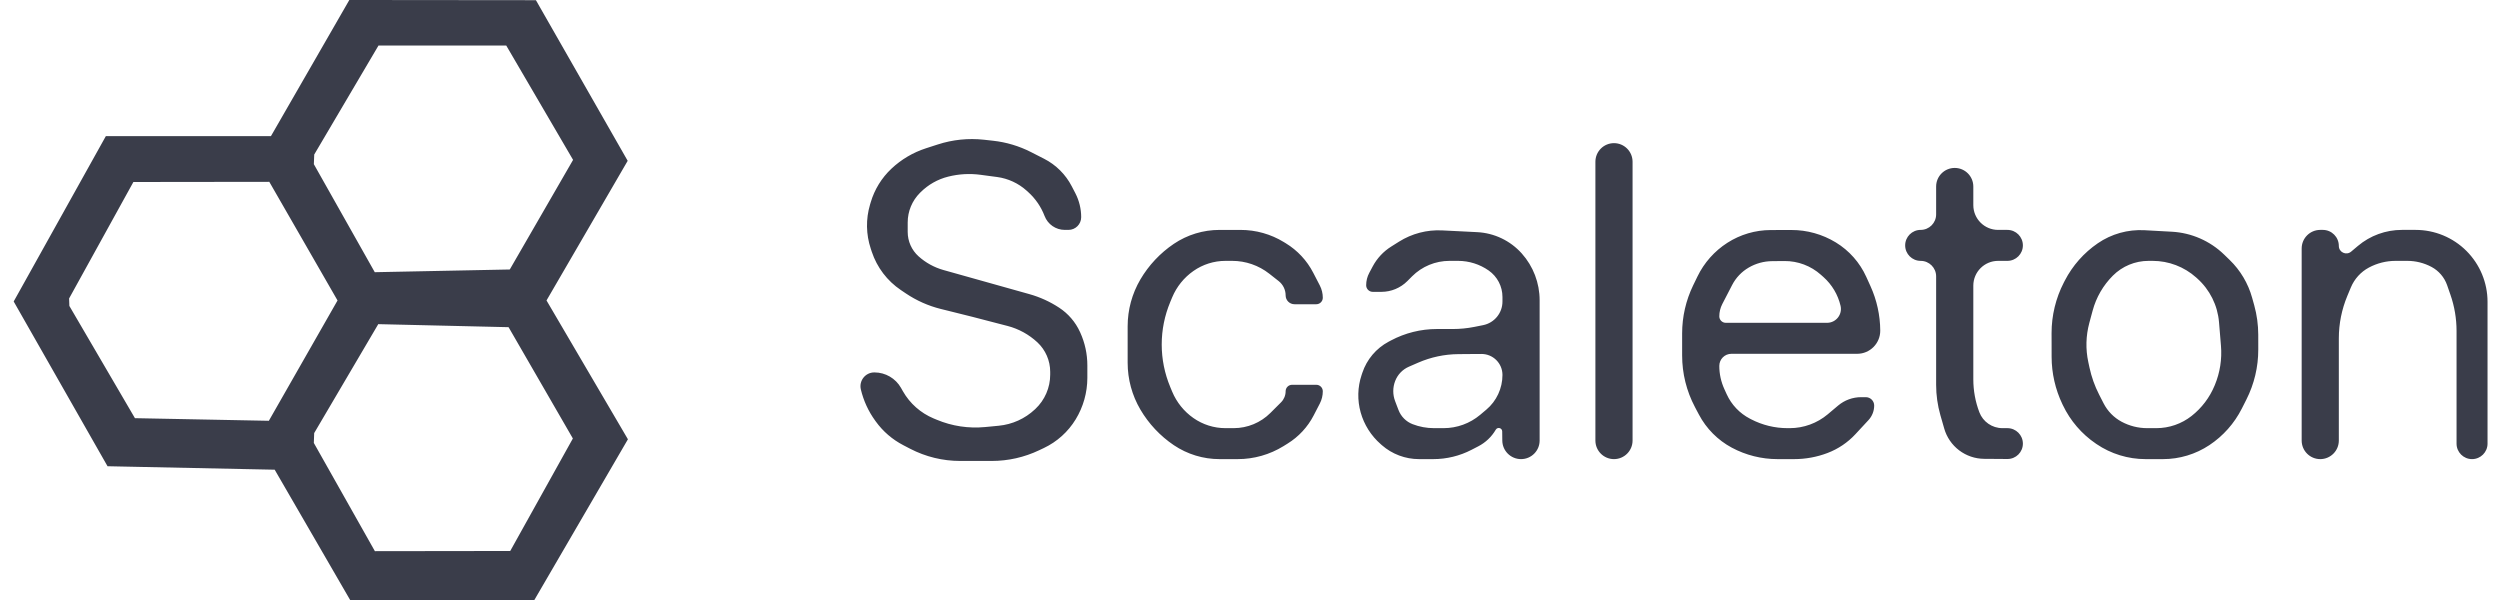
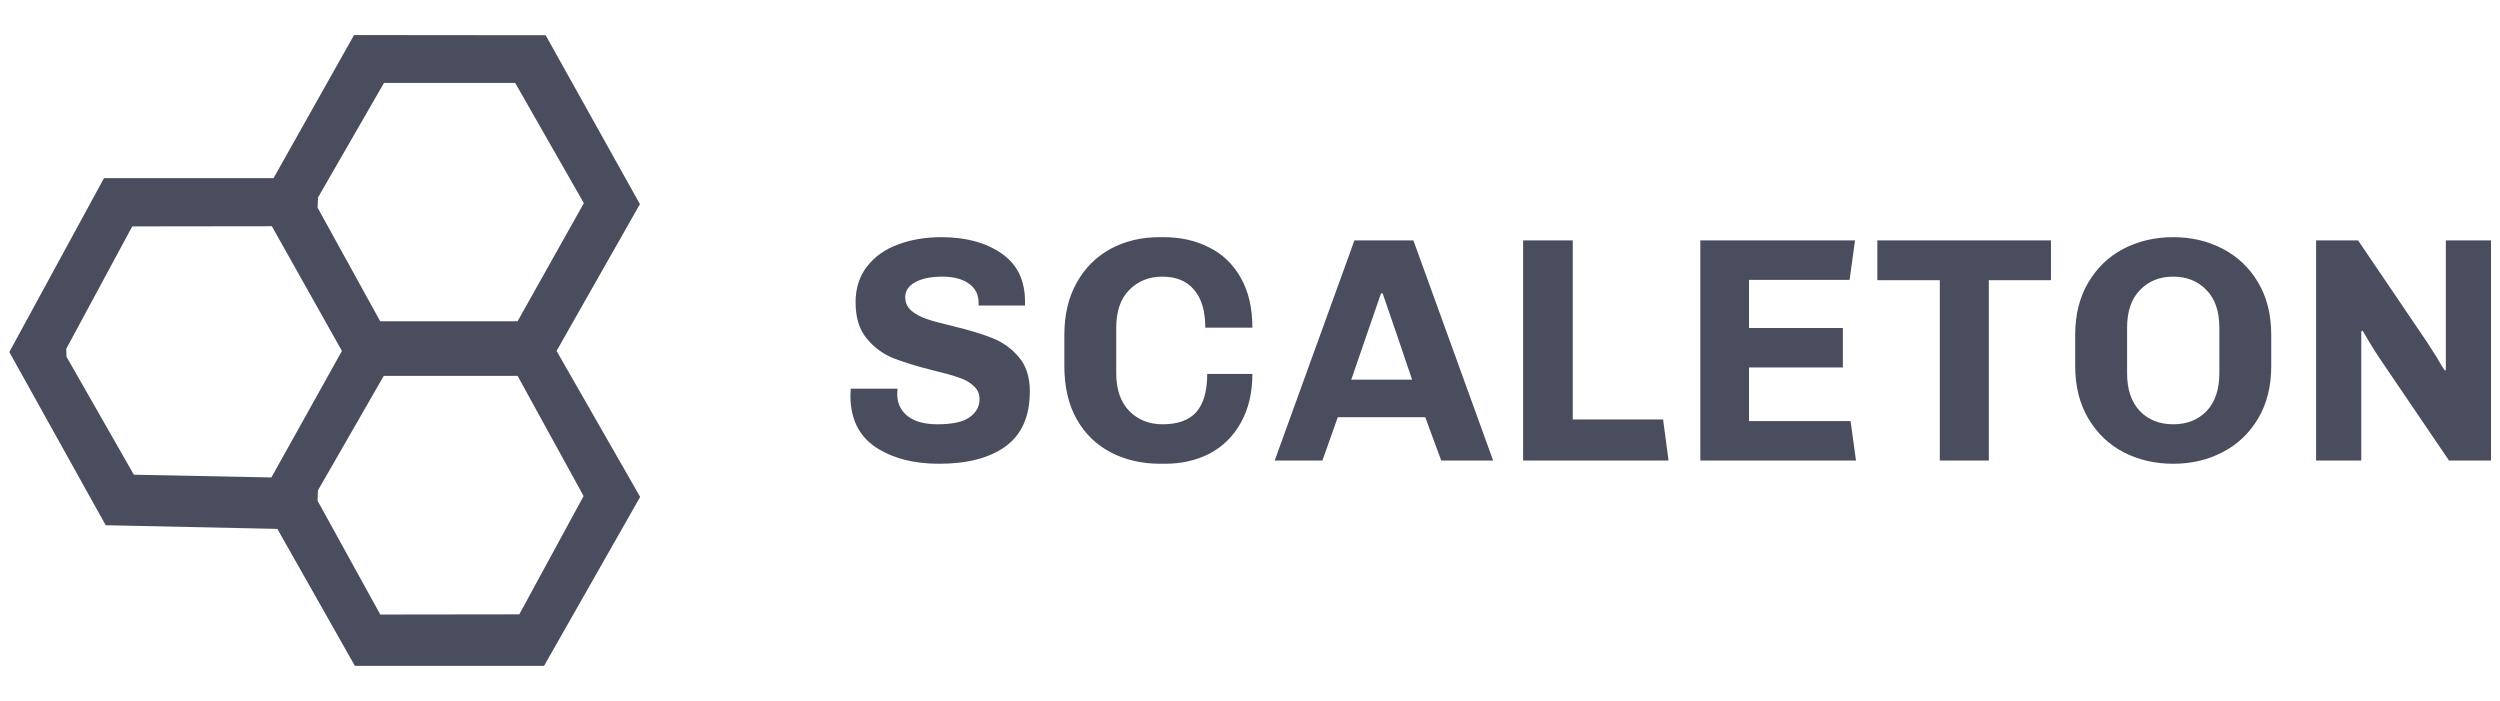
- <svg xmlns="http://www.w3.org/2000/svg" width="150" height="36" viewBox="0 0 150 36" fill="none">
-   <path fill-rule="evenodd" clip-rule="evenodd" d="M21.538 0L20.959 -0L20.671 0.501L16.258 8.166H6.94H6.352L6.066 8.679L1.096 17.596L0.821 18.088L1.1 18.578L6.171 27.481L6.452 27.974L7.019 27.986L16.481 28.182L20.72 35.502L21.009 36H21.586H31.486H32.061L32.35 35.503L37.381 26.862L37.675 26.357L37.38 25.853L32.791 18.027L37.371 10.147L37.661 9.649L37.375 9.148L32.442 0.514L32.155 0.01L31.575 0.01L21.538 0ZM16.158 10.91L20.252 18.028L16.131 25.247L8.096 25.09L4.162 18.357L4.146 17.907L8.003 10.92L16.158 10.91ZM18.83 26.577L18.851 25.984L22.696 19.449L30.515 19.631L34.372 26.309L30.614 33.059L22.493 33.07L18.83 26.577ZM30.587 16.169L22.486 16.332L18.831 9.851L18.854 9.271L22.71 2.731H30.374L34.385 9.593L30.587 16.169ZM56.002 8.753L55.552 8.899C54.782 9.149 54.077 9.565 53.487 10.12C52.9 10.671 52.471 11.368 52.243 12.14L52.2 12.284C51.945 13.146 51.961 14.065 52.245 14.917L52.299 15.081L52.308 15.108C52.62 16.046 53.234 16.854 54.054 17.405L54.354 17.607C54.992 18.036 55.7 18.351 56.446 18.537L56.842 18.635L58.366 19.015L59.919 19.419L60.456 19.558C61.123 19.732 61.738 20.07 62.243 20.54C62.733 20.997 63.012 21.638 63.012 22.309V22.479C63.012 23.258 62.69 24.003 62.122 24.537L62.095 24.562C61.5 25.121 60.737 25.466 59.925 25.544L59.389 25.596L59.102 25.623C58.117 25.718 57.123 25.568 56.209 25.186L56.015 25.105C55.239 24.78 54.592 24.208 54.175 23.476L54.059 23.271C53.734 22.7 53.128 22.347 52.471 22.345L52.459 22.345C51.923 22.344 51.527 22.844 51.651 23.366C51.811 24.04 52.103 24.677 52.511 25.238L52.549 25.291C52.979 25.886 53.543 26.371 54.194 26.709L54.611 26.926C55.537 27.406 56.564 27.657 57.606 27.657H58.508H59.508C60.488 27.657 61.456 27.439 62.342 27.018L62.42 26.981L62.632 26.881C63.422 26.506 64.086 25.908 64.541 25.161C64.998 24.412 65.24 23.552 65.241 22.675L65.241 22.454L65.241 21.926C65.242 21.244 65.096 20.57 64.814 19.95L64.798 19.916C64.528 19.323 64.095 18.819 63.55 18.462C62.998 18.099 62.393 17.824 61.757 17.646L59.24 16.94L56.606 16.201C56.052 16.045 55.541 15.764 55.113 15.379C54.699 15.006 54.462 14.475 54.462 13.918V13.55V13.345C54.462 12.68 54.727 12.043 55.197 11.572L55.23 11.54C55.688 11.081 56.263 10.755 56.892 10.598C57.527 10.438 58.186 10.401 58.835 10.488L59.346 10.557L59.83 10.621C60.487 10.71 61.103 10.995 61.597 11.439L61.689 11.522C62.126 11.915 62.464 12.408 62.674 12.957C62.866 13.461 63.35 13.794 63.889 13.794H63.932H64.109C64.529 13.794 64.871 13.452 64.871 13.032C64.871 12.531 64.751 12.038 64.521 11.593L64.305 11.177C63.938 10.466 63.357 9.888 62.644 9.525L62.262 9.33L61.862 9.126C61.149 8.762 60.376 8.531 59.581 8.444L59.203 8.402L59.031 8.383C58.102 8.282 57.163 8.378 56.274 8.666L56.002 8.753ZM95.724 18.068V26.432C95.724 27.048 96.223 27.547 96.839 27.547C97.455 27.547 97.954 27.048 97.954 26.432V18.068V9.705C97.954 9.089 97.455 8.589 96.839 8.589C96.223 8.589 95.724 9.089 95.724 9.705V18.068ZM116.168 11.935V12.864C116.168 13.377 115.752 13.794 115.239 13.794C114.726 13.794 114.31 14.21 114.31 14.723C114.31 15.236 114.726 15.652 115.239 15.652C115.752 15.652 116.168 16.068 116.168 16.581V19.837V23.092C116.168 23.708 116.255 24.321 116.424 24.914L116.526 25.268L116.654 25.715C116.803 26.235 117.117 26.692 117.548 27.02C117.98 27.347 118.506 27.526 119.047 27.53L119.793 27.535L120.443 27.54C120.955 27.544 121.373 27.13 121.373 26.618C121.373 26.105 120.957 25.689 120.443 25.689H120.248H120.144C119.53 25.689 118.979 25.309 118.761 24.735C118.522 24.105 118.399 23.436 118.399 22.762V19.717V17.139C118.399 16.318 119.065 15.652 119.886 15.652H120.443C120.957 15.652 121.373 15.236 121.373 14.723C121.373 14.21 120.957 13.794 120.443 13.794H119.886C119.065 13.794 118.399 13.128 118.399 12.307V11.935V11.191C118.399 10.576 117.9 10.076 117.284 10.076C116.668 10.076 116.168 10.576 116.168 11.191V11.935ZM70.429 14.631C69.61 15.183 68.922 15.918 68.422 16.768C67.922 17.62 67.659 18.589 67.659 19.576V20.671V21.765C67.659 22.752 67.922 23.721 68.422 24.572C68.922 25.423 69.61 26.158 70.429 26.71C71.239 27.256 72.194 27.547 73.171 27.547H73.71H74.266C75.236 27.547 76.185 27.277 77.01 26.768L77.254 26.616C77.919 26.206 78.46 25.622 78.819 24.928L79.189 24.213C79.306 23.986 79.368 23.733 79.368 23.477C79.368 23.261 79.193 23.087 78.978 23.087H78.253H77.526C77.311 23.087 77.138 23.261 77.138 23.475C77.138 23.724 77.039 23.963 76.863 24.139L76.225 24.776C75.641 25.36 74.849 25.689 74.022 25.689H73.892H73.527C72.84 25.689 72.168 25.477 71.605 25.082C71.04 24.687 70.599 24.139 70.332 23.502L70.221 23.236L70.214 23.218C69.877 22.411 69.703 21.545 69.703 20.671C69.703 19.796 69.877 18.93 70.214 18.123L70.221 18.105L70.332 17.839C70.599 17.202 71.04 16.654 71.605 16.259C72.168 15.864 72.84 15.652 73.527 15.652H73.825H73.932C74.74 15.652 75.524 15.924 76.158 16.423L76.72 16.865C76.984 17.072 77.138 17.389 77.138 17.724C77.138 18.017 77.375 18.254 77.668 18.254H78.253H78.978C79.193 18.254 79.368 18.079 79.368 17.864C79.368 17.608 79.306 17.355 79.189 17.128L78.792 16.361C78.416 15.633 77.847 15.022 77.147 14.596L77.026 14.522C76.248 14.047 75.354 13.796 74.443 13.795L73.754 13.795L73.171 13.795C72.194 13.794 71.239 14.085 70.429 14.631ZM83.945 14.497L83.471 14.795C83.006 15.087 82.625 15.495 82.365 15.98L82.157 16.37C82.034 16.599 81.97 16.855 81.97 17.115C81.97 17.333 82.147 17.511 82.366 17.511H82.883C83.467 17.511 84.027 17.279 84.44 16.866L84.724 16.581C85.319 15.986 86.126 15.652 86.968 15.652H87.075H87.487C88.143 15.652 88.784 15.854 89.322 16.231C89.839 16.593 90.148 17.186 90.148 17.818V18.043V18.092C90.148 18.781 89.662 19.374 88.986 19.509L88.466 19.613C88.04 19.698 87.605 19.741 87.17 19.741H86.285H86.214C85.25 19.741 84.302 19.978 83.451 20.431L83.317 20.502C82.571 20.899 82.007 21.567 81.74 22.369L81.695 22.504C81.453 23.229 81.434 24.01 81.64 24.746C81.847 25.482 82.264 26.143 82.84 26.646L82.913 26.711C83.53 27.25 84.322 27.547 85.141 27.547H85.54H85.997C86.795 27.547 87.581 27.356 88.289 26.99L88.699 26.778C89.136 26.552 89.499 26.206 89.746 25.782C89.852 25.6 90.13 25.674 90.132 25.884L90.137 26.339L90.138 26.432C90.143 27.05 90.645 27.547 91.263 27.547C91.879 27.547 92.378 27.048 92.378 26.432V21.977V18.016C92.378 16.98 91.997 15.98 91.306 15.208C90.621 14.441 89.656 13.98 88.629 13.929L87.682 13.881L86.526 13.824C85.617 13.778 84.716 14.014 83.945 14.497ZM103.645 14.566C102.87 15.062 102.247 15.764 101.846 16.593L101.694 16.907L101.588 17.124C101.154 18.022 100.928 19.007 100.928 20.005V20.729V21.329C100.928 22.406 101.191 23.467 101.695 24.42L101.773 24.569L101.937 24.878C102.382 25.719 103.067 26.408 103.905 26.858C104.749 27.311 105.692 27.547 106.65 27.547H106.938H107.65C108.335 27.547 109.014 27.423 109.653 27.179C110.29 26.937 110.862 26.551 111.325 26.052L111.536 25.824L112.109 25.206C112.329 24.969 112.451 24.657 112.451 24.333C112.451 24.055 112.226 23.83 111.948 23.83H111.668C111.163 23.83 110.674 24.009 110.287 24.334L109.782 24.759L109.665 24.858C109.027 25.394 108.22 25.689 107.386 25.689H107.248C106.491 25.689 105.744 25.507 105.071 25.159L104.998 25.121C104.381 24.802 103.89 24.286 103.602 23.655L103.459 23.341C103.261 22.905 103.158 22.432 103.158 21.954C103.158 21.553 103.483 21.228 103.884 21.228H107.991H111.429C112.198 21.228 112.819 20.603 112.815 19.834C112.809 18.915 112.61 18.008 112.23 17.171L112.093 16.868L111.974 16.607C111.587 15.753 110.951 15.034 110.15 14.546C109.345 14.056 108.421 13.797 107.48 13.8L106.875 13.801L106.239 13.803C105.319 13.805 104.42 14.07 103.645 14.566ZM125.866 14.598C125.033 15.168 124.355 15.936 123.891 16.833L123.844 16.924L123.83 16.951C123.345 17.892 123.093 18.935 123.094 19.993L123.096 20.642L123.097 21.409C123.098 22.391 123.319 23.361 123.742 24.247L123.776 24.317C124.219 25.245 124.901 26.039 125.751 26.616L125.787 26.641C126.656 27.232 127.683 27.547 128.734 27.547H129.21H129.783C130.771 27.547 131.738 27.255 132.562 26.708C133.39 26.158 134.061 25.402 134.509 24.515L134.662 24.213L134.786 23.967C135.254 23.04 135.497 22.016 135.496 20.978L135.496 20.87L135.495 20.082C135.494 19.486 135.413 18.892 135.254 18.318L135.128 17.866C134.888 17.003 134.423 16.22 133.78 15.597L133.449 15.276C132.602 14.455 131.487 13.967 130.309 13.903L129.635 13.866L128.669 13.813C127.674 13.759 126.688 14.034 125.866 14.598ZM138.1 20.671V26.432C138.1 27.048 138.599 27.547 139.215 27.547C139.831 27.547 140.33 27.048 140.33 26.432V23.261V20.299C140.33 19.424 140.504 18.558 140.841 17.751L140.856 17.715L141.054 17.241C141.267 16.733 141.648 16.314 142.133 16.054C142.626 15.79 143.176 15.652 143.735 15.652H144.048H144.44C144.947 15.652 145.445 15.777 145.892 16.016C146.329 16.25 146.662 16.64 146.826 17.108L146.982 17.558L147.025 17.68C147.269 18.38 147.393 19.115 147.393 19.856V23.142V26.618C147.393 27.131 147.809 27.547 148.322 27.547C148.836 27.547 149.252 27.131 149.252 26.618V21.934V18.109C149.252 16.964 148.797 15.867 147.988 15.057C147.179 14.248 146.081 13.794 144.937 13.794H144.671H144.112C143.147 13.794 142.213 14.134 141.474 14.756L141.067 15.099C140.775 15.344 140.33 15.137 140.33 14.756C140.33 14.225 139.9 13.794 139.368 13.794H139.215C138.599 13.794 138.1 14.293 138.1 14.909V20.671ZM109.257 16.489L109.41 16.625C109.92 17.081 110.277 17.682 110.433 18.347C110.556 18.869 110.16 19.369 109.623 19.369H106.916H103.549C103.333 19.369 103.158 19.195 103.158 18.979C103.158 18.723 103.22 18.47 103.337 18.243L103.716 17.511L103.928 17.101C104.153 16.664 104.499 16.301 104.924 16.054C105.35 15.805 105.834 15.673 106.327 15.669L106.948 15.663L107.065 15.662C107.873 15.656 108.654 15.95 109.257 16.489ZM131.832 16.705C132.589 17.381 133.057 18.321 133.141 19.332L133.185 19.863L133.258 20.749C133.325 21.55 133.199 22.355 132.892 23.097L132.876 23.135C132.579 23.851 132.104 24.479 131.495 24.958C130.893 25.431 130.149 25.689 129.383 25.689H129.29H128.826C128.294 25.689 127.769 25.557 127.3 25.306C126.834 25.057 126.456 24.671 126.216 24.201L126.068 23.912L125.945 23.671C125.683 23.16 125.49 22.616 125.369 22.055L125.298 21.724C125.131 20.95 125.152 20.148 125.357 19.384L125.464 18.986L125.559 18.636C125.772 17.843 126.191 17.12 126.772 16.539C127.339 15.971 128.109 15.652 128.912 15.652H129.156C130.121 15.652 131.051 16.007 131.771 16.65L131.832 16.705ZM90.148 22.496C90.148 23.3 89.793 24.063 89.178 24.58L89.004 24.726L88.811 24.889C88.197 25.405 87.421 25.689 86.618 25.689H86.037C85.6 25.689 85.167 25.609 84.76 25.452C84.368 25.302 84.058 24.991 83.909 24.598L83.81 24.34L83.707 24.068C83.559 23.679 83.56 23.25 83.709 22.863C83.857 22.477 84.153 22.168 84.531 22.003L85.092 21.759C85.853 21.428 86.672 21.254 87.502 21.248L88.196 21.242L88.88 21.238C89.579 21.232 90.148 21.797 90.148 22.496Z" fill="#3A3D4A" />
+ <svg xmlns="http://www.w3.org/2000/svg" width="214" height="60" viewBox="0 0 214 60" fill="none">
+   <path fill-rule="evenodd" clip-rule="evenodd" d="M30.305 3L31.153 3.001L45.859 3.015L46.709 3.016L47.13 3.771L54.358 16.723L54.777 17.473L54.352 18.22L47.642 30.04L54.365 41.779L54.798 42.535L54.367 43.293L46.995 56.255L46.571 57H45.729H31.223H30.378L29.955 56.252L23.743 45.273L9.88 44.978L9.048 44.961L8.637 44.221L1.206 30.867L0.798 30.133L1.2 29.394L8.483 16.018L8.902 15.248H9.763H23.416L29.882 3.752L30.305 3ZM29.269 30.042L23.27 19.365L11.32 19.38L5.67 29.86L5.693 30.536L11.457 40.635L23.23 40.87L29.269 30.042ZM27.216 41.976L27.184 42.865L32.552 52.604L44.451 52.588L49.957 42.463L44.306 32.174H32.85L27.216 41.976ZM32.543 27.498H44.306L49.977 17.39L44.1 7.097H32.87L27.22 16.907L27.186 17.777L32.543 27.498ZM82.943 24.285C83.492 24.67 83.766 25.21 83.766 25.906V26.154H87.742V25.824C87.742 23.992 87.075 22.619 85.74 21.703C84.406 20.769 82.687 20.302 80.585 20.302C79.214 20.302 77.971 20.512 76.856 20.934C75.759 21.337 74.882 21.959 74.224 22.802C73.566 23.644 73.237 24.67 73.237 25.879C73.237 27.179 73.556 28.214 74.196 28.983C74.836 29.753 75.595 30.311 76.472 30.659C77.35 31.007 78.483 31.355 79.872 31.703C80.805 31.923 81.527 32.125 82.038 32.308C82.569 32.473 82.998 32.711 83.327 33.022C83.675 33.315 83.848 33.7 83.848 34.176C83.848 34.799 83.565 35.312 82.998 35.715C82.45 36.117 81.536 36.319 80.256 36.319C79.159 36.319 78.309 36.09 77.706 35.632C77.103 35.156 76.801 34.515 76.801 33.709L76.829 33.269H72.825L72.798 33.874C72.798 35.834 73.511 37.299 74.937 38.27C76.381 39.222 78.2 39.698 80.393 39.698C82.806 39.698 84.698 39.204 86.069 38.215C87.459 37.207 88.153 35.632 88.153 33.489C88.153 32.262 87.833 31.282 87.194 30.549C86.572 29.817 85.813 29.276 84.918 28.928C84.04 28.581 82.916 28.242 81.545 27.912C80.613 27.692 79.872 27.491 79.324 27.308C78.794 27.124 78.355 26.886 78.008 26.593C77.66 26.282 77.487 25.897 77.487 25.439C77.487 24.908 77.761 24.487 78.309 24.175C78.876 23.846 79.662 23.681 80.668 23.681C81.636 23.681 82.395 23.883 82.943 24.285ZM96.674 35.193C95.925 34.423 95.55 33.343 95.55 31.951V28.049C95.55 26.657 95.916 25.586 96.647 24.835C97.397 24.066 98.347 23.681 99.499 23.681C100.687 23.681 101.592 24.056 102.213 24.807C102.853 25.54 103.173 26.621 103.173 28.049H107.204C107.204 26.364 106.875 24.945 106.217 23.791C105.559 22.619 104.654 21.749 103.502 21.181C102.369 20.595 101.071 20.302 99.608 20.302H99.225C97.707 20.302 96.327 20.631 95.084 21.291C93.859 21.95 92.891 22.912 92.178 24.175C91.465 25.439 91.108 26.932 91.108 28.654V31.346C91.108 33.123 91.465 34.643 92.178 35.907C92.891 37.152 93.868 38.096 95.112 38.737C96.355 39.378 97.762 39.698 99.334 39.698H99.718C101.144 39.698 102.424 39.405 103.557 38.819C104.69 38.215 105.577 37.336 106.217 36.182C106.875 35.009 107.204 33.617 107.204 32.006H103.338C103.338 33.471 103.027 34.561 102.405 35.275C101.784 35.971 100.824 36.319 99.526 36.319C98.374 36.319 97.424 35.944 96.674 35.193ZM122 35.715H114.515L113.198 39.423H109.113L115.94 20.576H120.986L127.813 39.423H123.371L122 35.715ZM115.666 32.5H120.876C120.181 30.43 119.341 27.967 118.353 25.11H118.216L115.666 32.5ZM130.378 20.576V39.423H142.827L142.361 35.907H134.629V20.576H130.378ZM145.547 39.423V20.576H158.791L158.325 23.956H149.715V28.077H157.749V31.456H149.715V36.044H158.408L158.874 39.423H145.547ZM166.048 39.423H170.244V23.983H175.563V20.576H160.701V23.983H166.048V39.423ZM194.418 31.346C194.418 33.068 194.044 34.561 193.294 35.825C192.545 37.088 191.53 38.05 190.251 38.709C188.989 39.369 187.582 39.698 186.028 39.698C184.474 39.698 183.057 39.369 181.778 38.709C180.516 38.05 179.511 37.088 178.761 35.825C178.012 34.561 177.637 33.068 177.637 31.346V28.654C177.637 26.932 178.012 25.439 178.761 24.175C179.511 22.912 180.516 21.95 181.778 21.291C183.057 20.631 184.474 20.302 186.028 20.302C187.582 20.302 188.989 20.631 190.251 21.291C191.53 21.95 192.545 22.912 193.294 24.175C194.044 25.439 194.418 26.932 194.418 28.654V31.346ZM189.976 28.049C189.976 26.657 189.611 25.586 188.88 24.835C188.148 24.066 187.198 23.681 186.028 23.681C184.858 23.681 183.907 24.066 183.176 24.835C182.445 25.586 182.079 26.657 182.079 28.049V31.951C182.079 33.343 182.445 34.423 183.176 35.193C183.907 35.944 184.858 36.319 186.028 36.319C187.198 36.319 188.148 35.944 188.88 35.193C189.611 34.423 189.976 33.343 189.976 31.951V28.049ZM202.919 29.451C203.266 30.018 203.54 30.449 203.742 30.742L209.637 39.423H213.229V20.576H209.363V31.648L209.28 31.731C209.116 31.493 208.887 31.117 208.595 30.604L207.772 29.313L201.85 20.576H198.257V39.423H202.124V28.379L202.233 28.297C202.343 28.48 202.572 28.864 202.919 29.451Z" fill="#494D5E" />
</svg>
